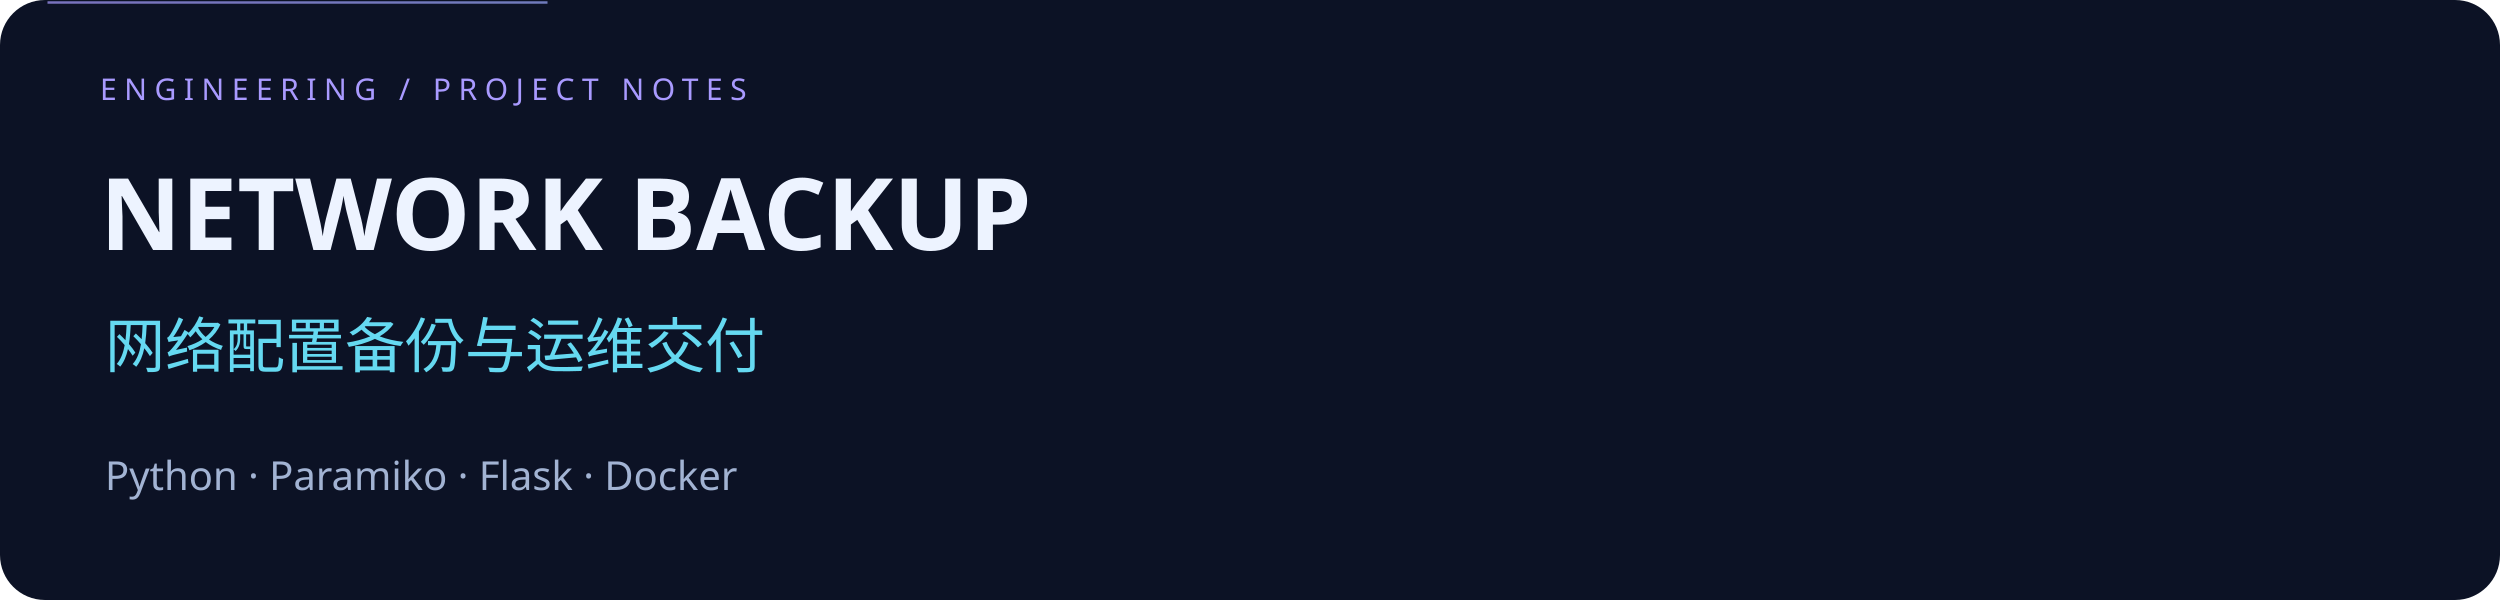
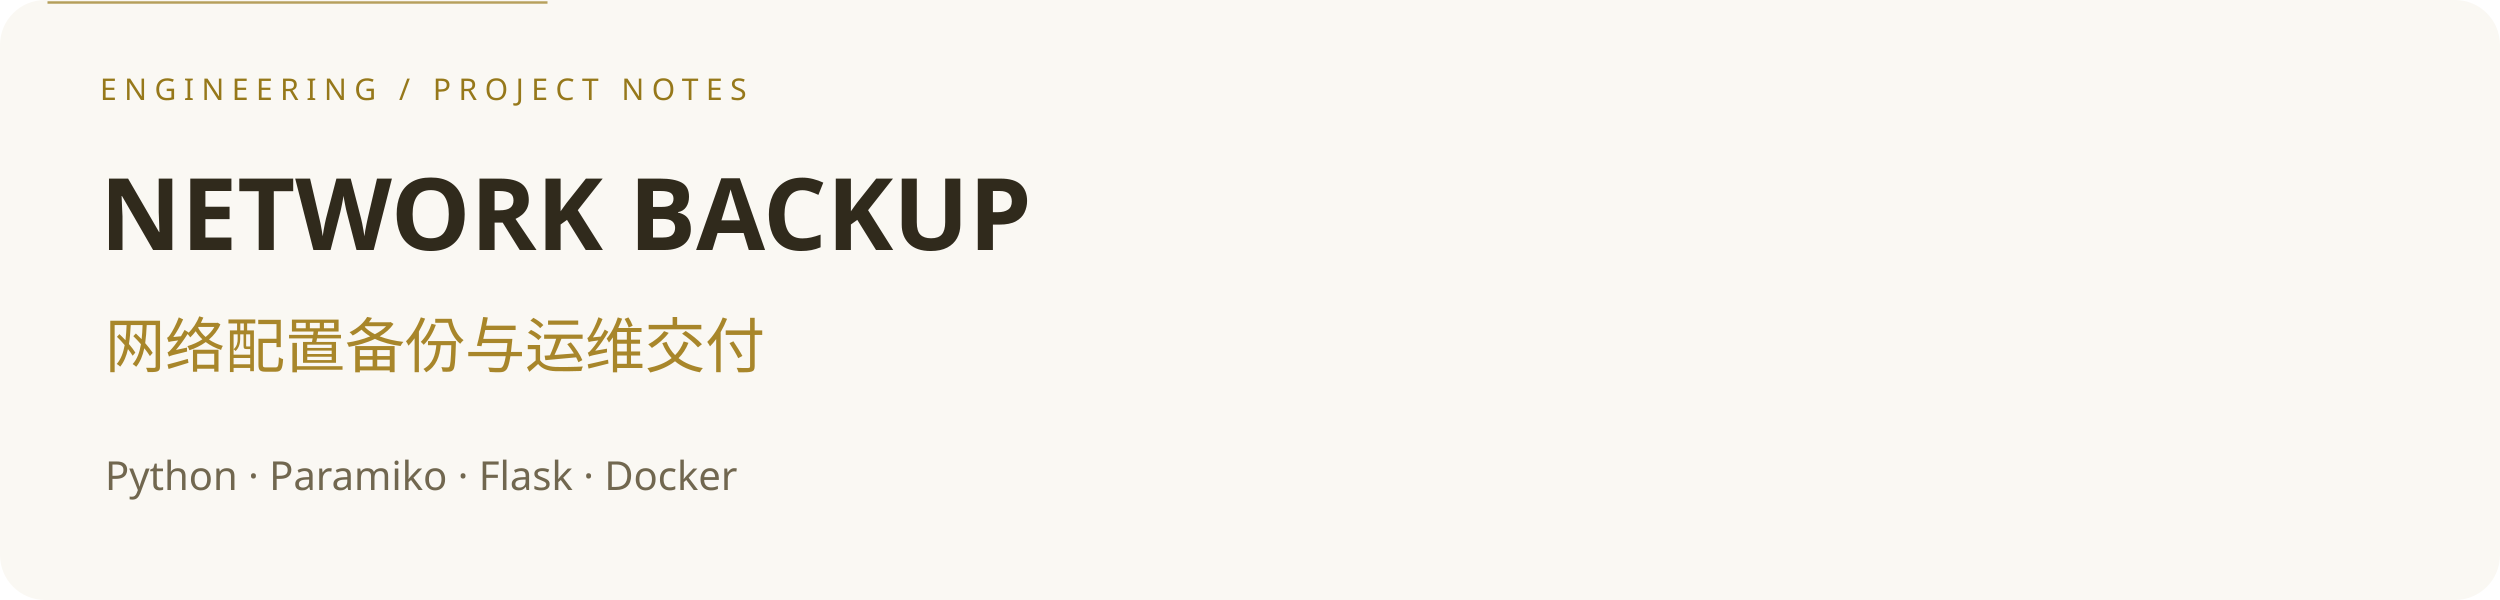
<svg xmlns="http://www.w3.org/2000/svg" width="1000" height="240" viewBox="0 0 1000 240" role="img" aria-label="NETWORK BACKUP">
  <defs>
    <linearGradient id="g">
-       <stop stop-color="#a99aff" />
-       <stop offset="1" stop-color="#65d9f1" />
+       <stop stop-color="#96781A" />
+       <stop offset="1" stop-color="#A8862A" />
    </linearGradient>
  </defs>
  <style>@keyframes trace{to{stroke-dashoffset:-2450}}.edge{animation:trace 24s linear infinite}@media(prefers-reduced-motion:reduce){.edge{animation:none}}</style>
-   <rect width="1000" height="240" rx="18" fill="#0c1225" />
+   <rect width="1000" height="240" rx="18" fill="#FAF8F3" />
  <rect class="edge" x="1" y="1" width="998" height="238" rx="18" fill="none" stroke="url(#g)" stroke-dasharray="200 2250" opacity=".7" />
  <g font-family="Segoe UI,Microsoft YaHei,sans-serif">
-     <text x="40" y="40" fill="#a99aff" font-size="12" letter-spacing="3">ENGINEERING / PROJECT NOTES</text>
-     <text x="40" y="100" fill="#edf3ff" font-size="40" font-weight="700">NETWORK BACKUP</text>
-     <text x="42" y="147" fill="#65d9f1" font-size="24">网络配置备份与运维交付</text>
-     <text x="42" y="196" fill="#a2b3d3" font-size="16">Python · Paramiko · Flask · Docker</text>
+     <text x="40" y="40" fill="#96781A" font-size="12" letter-spacing="3">ENGINEERING / PROJECT NOTES</text>
+     <text x="40" y="100" fill="#302A1C" font-size="40" font-weight="700">NETWORK BACKUP</text>
+     <text x="42" y="147" fill="#A8862A" font-size="24">网络配置备份与运维交付</text>
+     <text x="42" y="196" fill="#71674F" font-size="16">Python · Paramiko · Flask · Docker</text>
  </g>
</svg>
